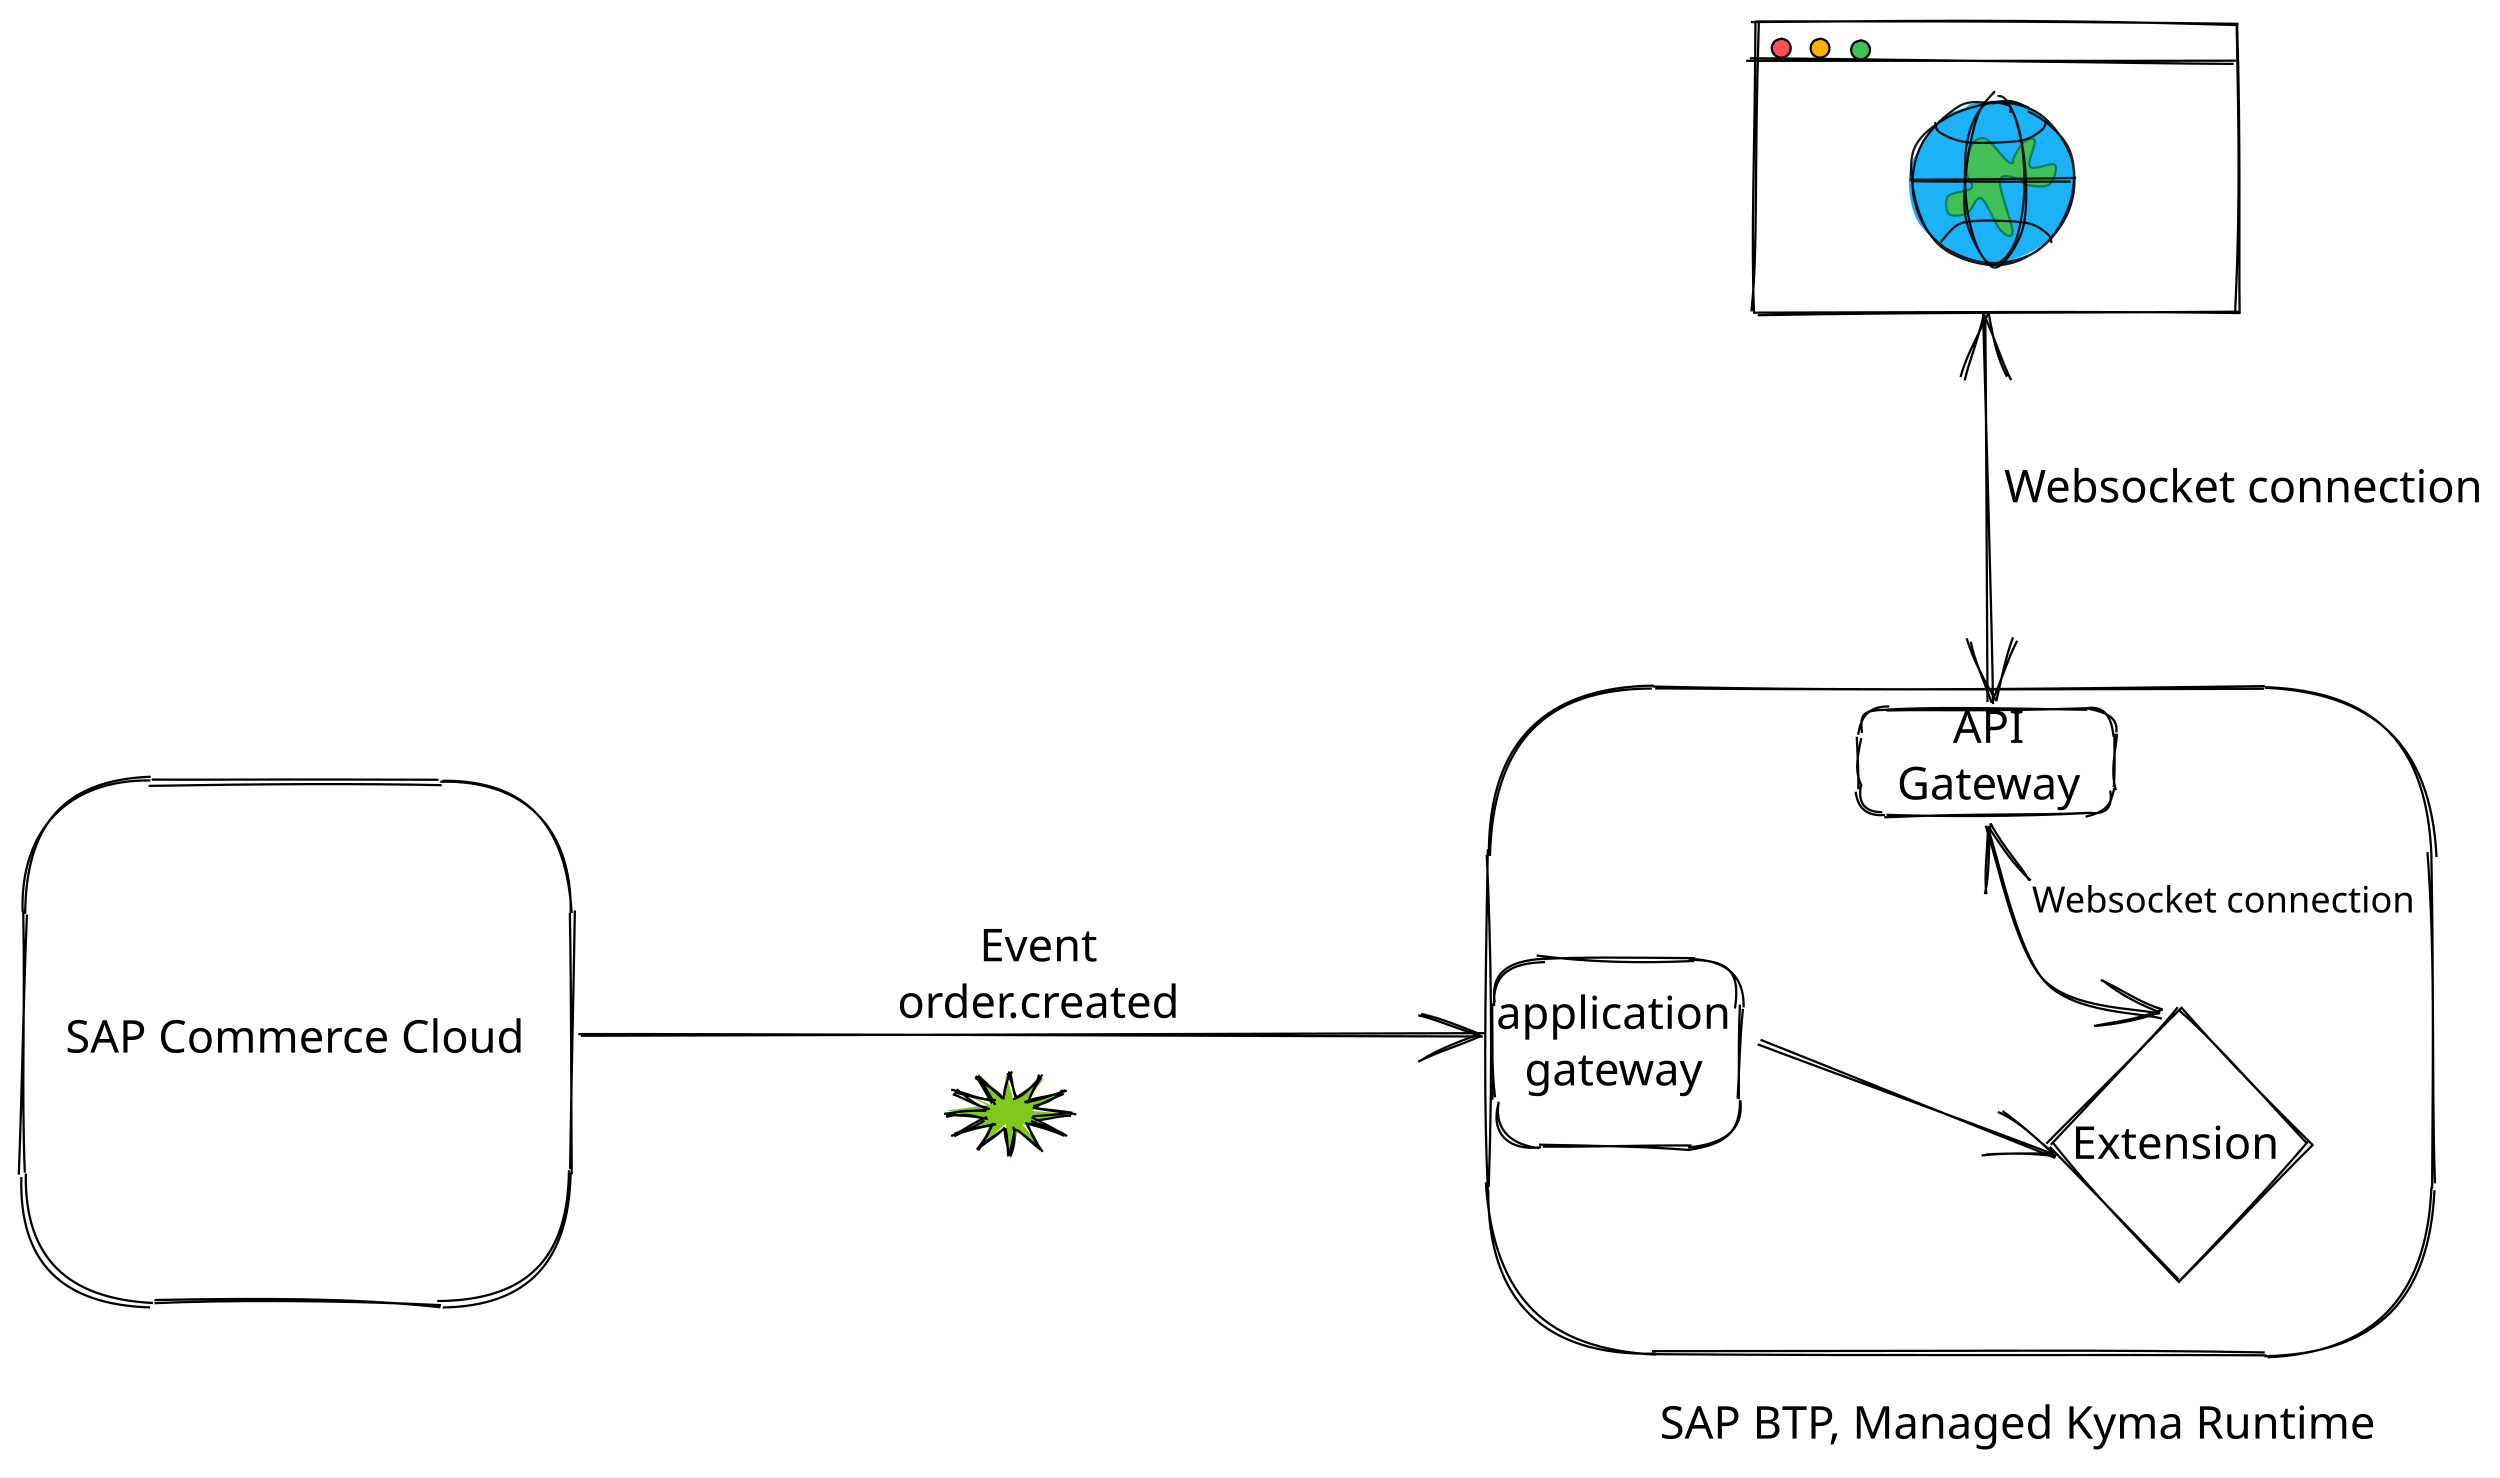
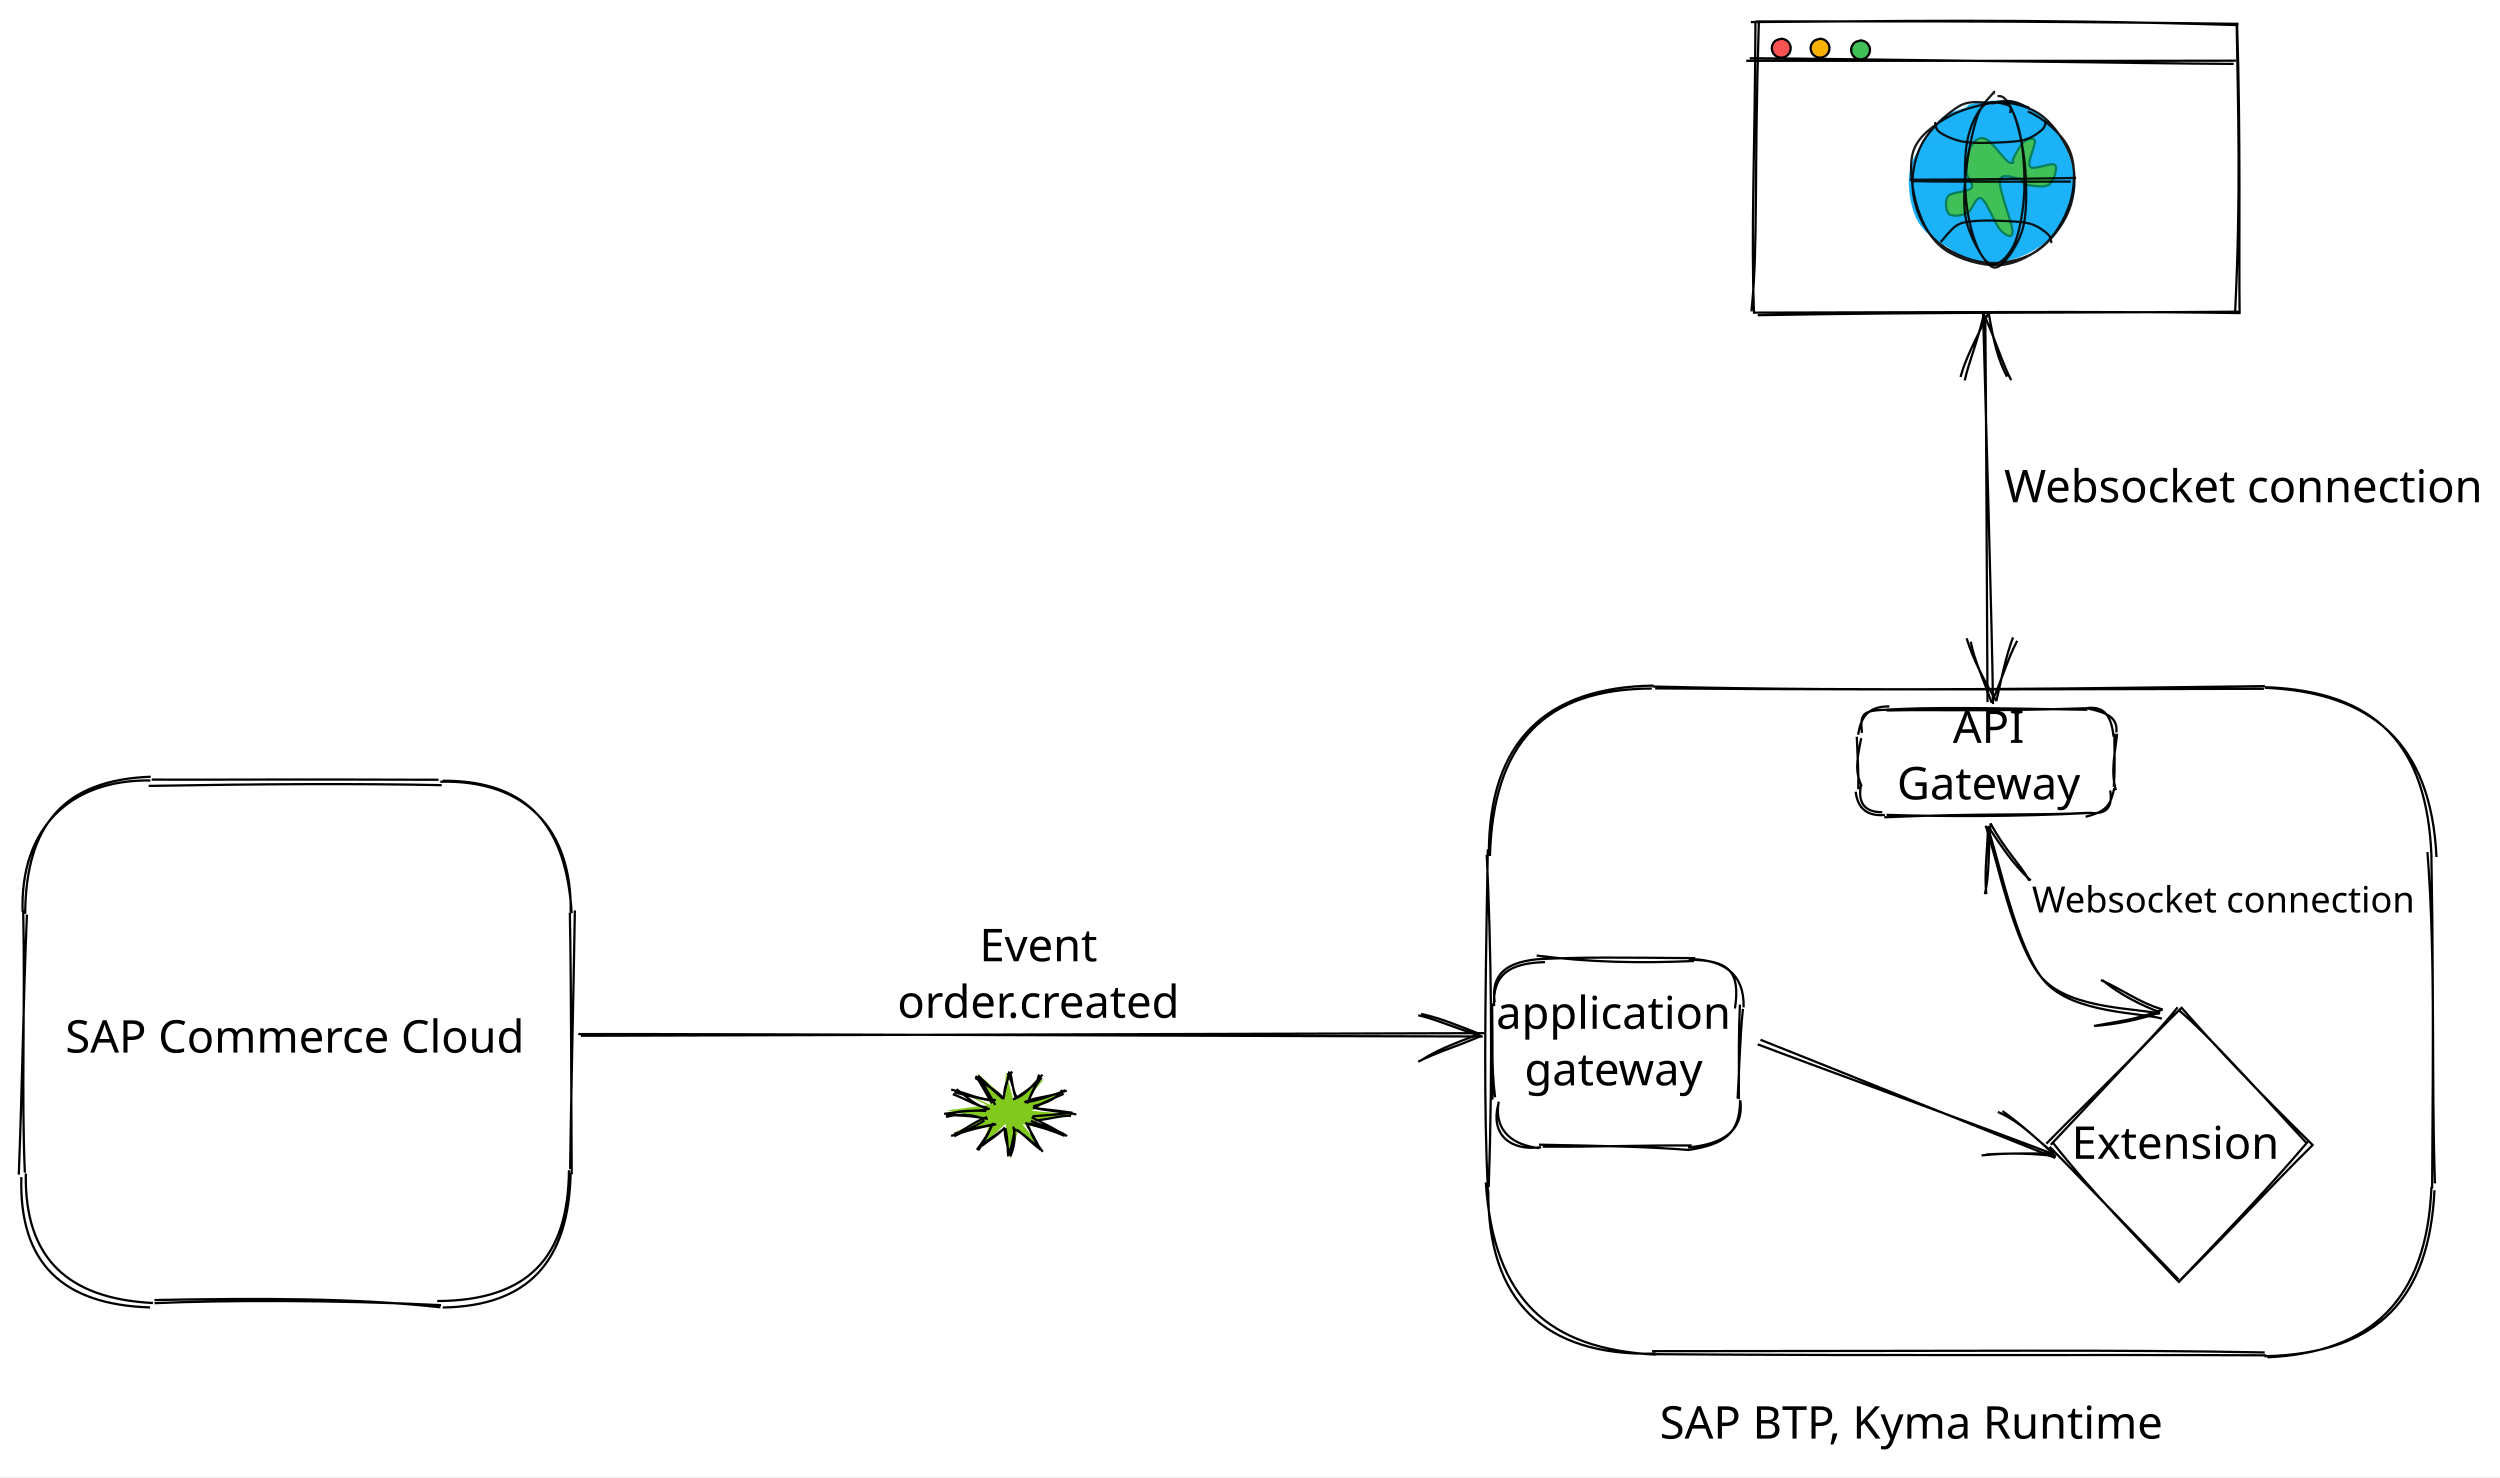
<svg xmlns="http://www.w3.org/2000/svg" version="1.1" viewBox="0 0 1105.499 653.163" width="3316.496" height="1959.488">
  <defs>
    <style>
      @font-face {
        font-family: "Virgil";
        src: url("https://excalidraw.com/Virgil.woff2");
      }
      @font-face {
        font-family: "Cascadia";
        src: url("https://excalidraw.com/Cascadia.woff2");
      }
    </style>
  </defs>
  <rect x="0" y="0" width="1105.499" height="653.163" fill="#ffffff" />
  <g transform="translate(10 345.6837) rotate(0 121.1667 115.2582)">
    <path d="M55.701 0.369 M55.727 1.842 C104.523 0.974, 149.56 0.76, 185.317 1.518 M57.091 -0.941 C84.203 -0.783, 111.578 -1.162, 183.947 -0.869 M184.704 0 C221.417 -0.944, 242.999 19.982, 242.365 57.79 M185.725 -0.436 C225.075 -0.685, 240.43 21.41, 242.794 58.119 M244.202 56.92 C243.561 96.575, 242.554 136.931, 242.107 171.231 M241.992 57.909 C242.706 96.84, 242.521 137.517, 242.819 173.608 M242.333 172.887 C241.55 212.14, 223.722 231.857, 185.777 232.496 M241.6 171.778 C241.248 209.956, 223.964 229.444, 183.34 229.644 M184.754 232.39 C146.866 228.267, 105.484 228.311, 58.316 229.191 M185.034 231.452 C137.209 229.071, 87.59 229.291, 58.309 230.582 M57.629 230.516 C19.838 228.578, 0.745 210.639, 1.416 173.249 M56.371 232.467 C17.531 231.215, -1.583 212.919, -0.566 174.826 M-1.697 173.728 C-0.148 134.172, 0.238 99.025, 1.907 58.75 M0.983 172.886 C-0.545 136.696, 1.155 101.166, 0.266 56.713 M0 57.629 C-1.188 20.878, 20.552 -1.026, 56.52 -0.564 M1.133 58.397 C1.43 19.057, 18.14 -0.773, 56.625 -2.208" stroke="#000000" stroke-width="1" fill="none" />
  </g>
  <g transform="translate(28.89746 447.4636) rotate(0 103 12.5)">
    <text x="0" y="18" font-family="Virgil, Segoe UI Emoji" font-size="20px" fill="#000000" text-anchor="start" style="white-space: pre;" direction="ltr">SAP Commerce Cloud</text>
  </g>
  <g transform="translate(658.3772 303.8569) rotate(0 208.4027 147.3557)">
    <path d="M72.091 -0.779 M72.365 -0.288 C172.751 2.203, 274.743 0.304, 343.145 -0.448 M73.537 0.552 C130.826 1.015, 187.722 1.168, 342.73 0.731 M343.128 0 C392.828 1.705, 414.975 25.74, 416.831 75.089 M343.082 0.278 C390.123 2.295, 416.619 24.372, 419.036 75.119 M415.042 72.932 C418.798 121.605, 416.659 169.71, 418.359 219.438 M416.782 74.558 C417.432 111.085, 417.711 149.887, 417.1 221.67 M416.805 221.033 C414.855 270.587, 390.375 294.248, 344.3 296.342 M418.152 222.452 C415.87 269.554, 393.963 294.816, 342.955 295.868 M343.079 294.196 C278.767 292.905, 216.078 293.606, 72.186 293.632 M343.777 295.469 C262.446 295.074, 182.649 295.738, 72.995 294.962 M73.678 294.711 C24.309 296.008, -0.631 271.234, -0.269 222.356 M73.721 295.167 C26.287 292.662, 2.167 271.013, -1.362 219.031 M-0.457 222.422 C-2.151 186.162, -1.846 147.504, -0.469 71.739 M-0.057 221.066 C1.831 166.021, 0.911 111.793, -0.944 74.117 M0 73.678 C-0.047 24.101, 25.047 -0.009, 72.822 -0.684 M0.471 74.661 C1.936 24.73, 24.471 0.776, 72.057 0.61" stroke="#000000" stroke-width="1" fill="none" />
  </g>
-   <g transform="translate(733.9302 618.1626) rotate(0 162.5 12.5)">
-     <text x="0" y="18" font-family="Virgil, Segoe UI Emoji" font-size="20px" fill="#000000" text-anchor="start" style="white-space: pre;" direction="ltr">SAP BTP, Managed Kyma Runtime</text>
+   <g transform="translate(733.9302 618.1626) rotate(0 117 12.5)">
+     <text x="0" y="18" font-family="Virgil, Segoe UI Emoji" font-size="20px" fill="#000000" text-anchor="start" style="white-space: pre;" direction="ltr">SAP BTP, Kyma Runtime</text>
  </g>
  <g>
    <g transform="translate(256.2659 457.4733) rotate(0 199.8471 0.1183531)">
      <path d="M0.598 0.545 C67.324 0.316, 333.774 -0.362, 400.241 -0.623 M-0.546 -0.215 C66.05 -0.314, 332.934 0.818, 399.409 0.859" stroke="#000000" stroke-width="1" fill="none" />
    </g>
    <g transform="translate(256.2659 457.4733) rotate(0 199.8471 0.1183531)">
      <path d="M372.1 11.418 C379.153 6.909, 386.695 3.94, 398.014 -0.274 M370.858 11.994 C379.56 7.667, 387.759 5.35, 398.724 0.614" stroke="#000000" stroke-width="1" fill="none" />
    </g>
    <g transform="translate(256.2659 457.4733) rotate(0 199.8471 0.1183531)">
      <path d="M372.154 -9.104 C379.32 -7.648, 386.845 -4.653, 398.014 -0.274 M370.912 -8.527 C379.468 -6.561, 387.65 -2.585, 398.724 0.614" stroke="#000000" stroke-width="1" fill="none" />
    </g>
  </g>
  <g>
    <g transform="translate(498.3096 553.842) rotate(0 -51.59124 -61.26136)" fill-rule="evenodd">
      <path d="M-42.705 -58.502 L-26.838 -52.602 L-46.227 -56.752 L-37.377 -45.722 L-48.124 -54.12 L-51.595 -41.249 L-53.667 -56.881 L-63.962 -47.186 L-60.839 -56.425 L-76.855 -52.808 L-62.724 -59.255 L-79.567 -62.839 L-61.848 -65.118 L-75.051 -71.936 L-60.377 -65.229 L-66.185 -79.35 L-54.116 -68.52 L-53.507 -79.584 L-50.311 -67.871 L-36.472 -76.884 L-45.31 -66.235 L-26.439 -71.409 L-42.175 -62.634 L-23.666 -61.057 L-40.332 -58.039" stroke="none" stroke-width="0" fill="#82c91e" fill-rule="evenodd" />
      <path d="M-42.422 -58.226 C-37.375 -55.87, -31.528 -54.86, -26.463 -51.469 M-42.091 -59.832 C-38.838 -57.847, -34.817 -56.509, -28.124 -52.184 M-29.056 -52.679 C-31.687 -53.99, -37.843 -55.425, -43.109 -57.131 M-27.48 -51.524 C-32.923 -53.911, -37.569 -55.251, -44.948 -57.239 M-44.177 -56.82 C-42.055 -53.381, -42.783 -51.691, -37.197 -44.502 M-44.18 -56.401 C-42.232 -52.906, -40.389 -49.855, -38.199 -45.376 M-39.006 -46.561 C-42.657 -49.298, -46.189 -52.887, -49.573 -54.483 M-38.006 -45.349 C-40.586 -47.125, -43.482 -50.133, -48.523 -54.296 M-50.24 -55.668 C-49.006 -50.74, -49.896 -46.223, -51.556 -42.483 M-49.499 -54.403 C-50.041 -51.903, -50.808 -47.657, -51.98 -43.394 M-52.492 -42.479 C-52.792 -45.452, -52.542 -49.123, -53.682 -54.916 M-51.745 -43.129 C-52.871 -47.364, -54.205 -51.71, -54.001 -54.828 M-55.238 -54.073 C-59.02 -51.083, -59.51 -51.117, -64.836 -47.046 M-53.927 -55.289 C-56.756 -52.135, -59.955 -50.309, -66.458 -45.477 M-65.697 -45.115 C-62.99 -49.782, -60.857 -52.447, -59.665 -56.964 M-66.07 -45.802 C-63.259 -49.5, -61.054 -52.946, -59.097 -57.222 M-57.777 -56.709 C-63.733 -55.438, -66.164 -55.305, -77.749 -51.525 M-58.443 -56.936 C-63.882 -55.173, -67.792 -55.462, -76.344 -52.441 M-76.378 -51.37 C-73.23 -53.048, -67.402 -55.459, -62.984 -58.338 M-76.141 -51.887 C-71.087 -55.034, -66.556 -58.111, -61.835 -59.921 M-63.365 -59.028 C-65.76 -60.175, -72.122 -62.019, -79.939 -59.933 M-61.534 -59.012 C-68.099 -60.413, -74.81 -60.738, -80.072 -60.715 M-78.684 -60.134 C-75.021 -63.98, -66.341 -61.667, -61.07 -63.617 M-80.816 -61.296 C-75.968 -61.8, -70.658 -63.132, -62.165 -62.547 M-60.62 -63.454 C-67.115 -64.716, -70.628 -68.747, -75.364 -72.211 M-61.814 -64.05 C-66.94 -64.787, -70.72 -67.722, -76.969 -70 M-77.689 -72.038 C-69.45 -70.168, -65.853 -67.526, -57.928 -67.389 M-76.283 -70.823 C-70.403 -69.285, -64.309 -67.897, -60.126 -67.2 M-58.196 -65.249 C-61.115 -70.058, -63.536 -75.788, -66.974 -77.95 M-59.542 -65.964 C-62.373 -70.416, -64.625 -74.746, -66.391 -77.454 M-67.118 -77.192 C-63.387 -74.884, -57.435 -71.399, -54.86 -68.473 M-65.82 -78.191 C-61.464 -74.053, -58.308 -70.97, -54.884 -68.033 M-54.251 -69.349 C-54.418 -72.761, -52.324 -78.169, -50.69 -80.01 M-54.634 -67.706 C-54.162 -71.478, -52.908 -75.212, -51.993 -80.043 M-52.785 -79.287 C-50.128 -74.274, -50.415 -71.588, -48.896 -68.962 M-51.538 -79.557 C-50.651 -76.098, -50.719 -73.105, -49.159 -68.248 M-50.381 -67.719 C-45.525 -69.28, -43.328 -71.985, -37.329 -78.641 M-49.733 -67.78 C-46.737 -70.088, -43.529 -71.569, -37.731 -77.218 M-38.864 -78.678 C-39.78 -74.68, -40.85 -73.247, -43.8 -66.639 M-37.681 -77.323 C-40.61 -73.926, -41.959 -70.293, -44.124 -65.882 M-45.357 -66.407 C-40.368 -68.986, -32.203 -68.76, -27.274 -71.813 M-45.027 -66.421 C-38.772 -67.138, -33.947 -69.491, -26.594 -71.578 M-28.577 -71.854 C-31.663 -67.837, -34.074 -66.61, -41.46 -64.624 M-27.935 -70.165 C-31.31 -68.568, -36.459 -66.701, -41.562 -63.714 M-41.422 -63.971 C-33.98 -62.492, -28.349 -62.213, -22.366 -61.069 M-40.84 -64.146 C-37.899 -63.08, -34.353 -63.416, -23.943 -61.701 M-24.641 -60.484 C-30.655 -60.445, -33.55 -58.906, -40.503 -58.409 M-24.562 -62.057 C-28.598 -60.951, -34.057 -60.878, -41.679 -60.22 M-41.634 -59.8 C-41.634 -59.8, -41.634 -59.8, -41.634 -59.8 M-41.634 -59.8 C-41.634 -59.8, -41.634 -59.8, -41.634 -59.8" stroke="#000000" stroke-width="1" fill="none" />
    </g>
  </g>
  <g transform="translate(394.6951 407.0614) rotate(0 64.5 25)">
    <text x="64.5" y="18" font-family="Virgil, Segoe UI Emoji" font-size="20px" fill="#000000" text-anchor="middle" style="white-space: pre;" direction="ltr">Event</text>
    <text x="64.5" y="43" font-family="Virgil, Segoe UI Emoji" font-size="20px" fill="#000000" text-anchor="middle" style="white-space: pre;" direction="ltr">order.created</text>
  </g>
  <g transform="translate(775.9832 10) rotate(0 106.9092 63.98392)">
    <path d="M-1.746 -0.235 C57.065 -0.519, 116.051 -1.916, 213.653 1.107 M0.528 -0.518 C52.514 -0.484, 103.722 -0.914, 213.913 0.541 M213.077 0.505 C213.636 38.23, 215.024 75.234, 212.348 128.823 M213.244 0.034 C214.928 50.635, 213.988 100.25, 214.376 128.841 M214.432 127.829 C148.921 128.361, 80.136 127.965, 1.279 129.38 M214.476 128.438 C170.408 127.783, 126.536 127.907, -0.793 128.251 M-1.502 127.685 C1.557 98.577, -0.386 68.243, 1.771 -0.099 M-0.345 128.507 C-1.738 93.237, 0.017 58.794, 0.279 -0.844" stroke="#000000" stroke-width="1" fill="none" />
  </g>
  <g>
    <g transform="translate(773.382 27.05026) rotate(0 107.0715 -0.04287818)">
      <path d="M-1.195 -0.161 C34.577 -0.219, 179.044 -0.049, 215.338 -0.218 M0.379 -1.291 C35.924 -1.175, 178.341 1.069, 214.346 1.205" stroke="#000000" stroke-width="1" fill="none" />
    </g>
  </g>
  <g transform="translate(783.487 17.14195) rotate(0 4.181565 4.181565)">
    <path d="M4.182 0 C5.033 -0.053, 6.183 0.402, 6.869 0.978 C7.556 1.554, 8.144 2.573, 8.3 3.455 C8.455 4.338, 8.251 5.496, 7.803 6.272 C7.355 7.048, 6.454 7.805, 5.612 8.111 C4.77 8.417, 3.593 8.417, 2.751 8.111 C1.909 7.805, 1.008 7.048, 0.56 6.272 C0.112 5.496, -0.092 4.338, 0.064 3.455 C0.219 2.573, 0.807 1.554, 1.494 0.978 C2.18 0.402, 3.734 0.149, 4.182 0 C4.63 -0.149, 4.182 0.014, 4.182 0.084 M4.182 0 C5.033 -0.053, 6.183 0.402, 6.869 0.978 C7.556 1.554, 8.144 2.573, 8.3 3.455 C8.455 4.338, 8.251 5.496, 7.803 6.272 C7.355 7.048, 6.454 7.805, 5.612 8.111 C4.77 8.417, 3.593 8.417, 2.751 8.111 C1.909 7.805, 1.008 7.048, 0.56 6.272 C0.112 5.496, -0.092 4.338, 0.064 3.455 C0.219 2.573, 0.807 1.554, 1.494 0.978 C2.18 0.402, 3.734 0.149, 4.182 0 C4.63 -0.149, 4.182 0.014, 4.182 0.084" stroke="none" stroke-width="0" fill="#fa5252" />
    <path d="M4.182 0 C5.033 -0.053, 6.183 0.402, 6.869 0.978 C7.556 1.554, 8.144 2.573, 8.3 3.455 C8.455 4.338, 8.251 5.496, 7.803 6.272 C7.355 7.048, 6.454 7.805, 5.612 8.111 C4.77 8.417, 3.593 8.417, 2.751 8.111 C1.909 7.805, 1.008 7.048, 0.56 6.272 C0.112 5.496, -0.092 4.338, 0.064 3.455 C0.219 2.573, 0.807 1.554, 1.494 0.978 C2.18 0.402, 3.734 0.149, 4.182 0 C4.63 -0.149, 4.182 0.014, 4.182 0.084 M4.182 0 C5.033 -0.053, 6.183 0.402, 6.869 0.978 C7.556 1.554, 8.144 2.573, 8.3 3.455 C8.455 4.338, 8.251 5.496, 7.803 6.272 C7.355 7.048, 6.454 7.805, 5.612 8.111 C4.77 8.417, 3.593 8.417, 2.751 8.111 C1.909 7.805, 1.008 7.048, 0.56 6.272 C0.112 5.496, -0.092 4.338, 0.064 3.455 C0.219 2.573, 0.807 1.554, 1.494 0.978 C2.18 0.402, 3.734 0.149, 4.182 0 C4.63 -0.149, 4.182 0.014, 4.182 0.084" stroke="#000000" stroke-width="1" fill="none" />
  </g>
  <g transform="translate(800.646 17.14195) rotate(0 4.181565 4.181565)">
    <path d="M4.182 0 C5.033 -0.053, 6.183 0.402, 6.869 0.978 C7.556 1.554, 8.144 2.573, 8.3 3.455 C8.455 4.338, 8.251 5.496, 7.803 6.272 C7.355 7.048, 6.454 7.805, 5.612 8.111 C4.77 8.417, 3.593 8.417, 2.751 8.111 C1.909 7.805, 1.008 7.048, 0.56 6.272 C0.112 5.496, -0.092 4.338, 0.064 3.455 C0.219 2.573, 0.807 1.554, 1.494 0.978 C2.18 0.402, 3.734 0.149, 4.182 0 C4.63 -0.149, 4.182 0.014, 4.182 0.084 M4.182 0 C5.033 -0.053, 6.183 0.402, 6.869 0.978 C7.556 1.554, 8.144 2.573, 8.3 3.455 C8.455 4.338, 8.251 5.496, 7.803 6.272 C7.355 7.048, 6.454 7.805, 5.612 8.111 C4.77 8.417, 3.593 8.417, 2.751 8.111 C1.909 7.805, 1.008 7.048, 0.56 6.272 C0.112 5.496, -0.092 4.338, 0.064 3.455 C0.219 2.573, 0.807 1.554, 1.494 0.978 C2.18 0.402, 3.734 0.149, 4.182 0 C4.63 -0.149, 4.182 0.014, 4.182 0.084" stroke="none" stroke-width="0" fill="#fab005" />
    <path d="M4.182 0 C5.033 -0.053, 6.183 0.402, 6.869 0.978 C7.556 1.554, 8.144 2.573, 8.3 3.455 C8.455 4.338, 8.251 5.496, 7.803 6.272 C7.355 7.048, 6.454 7.805, 5.612 8.111 C4.77 8.417, 3.593 8.417, 2.751 8.111 C1.909 7.805, 1.008 7.048, 0.56 6.272 C0.112 5.496, -0.092 4.338, 0.064 3.455 C0.219 2.573, 0.807 1.554, 1.494 0.978 C2.18 0.402, 3.734 0.149, 4.182 0 C4.63 -0.149, 4.182 0.014, 4.182 0.084 M4.182 0 C5.033 -0.053, 6.183 0.402, 6.869 0.978 C7.556 1.554, 8.144 2.573, 8.3 3.455 C8.455 4.338, 8.251 5.496, 7.803 6.272 C7.355 7.048, 6.454 7.805, 5.612 8.111 C4.77 8.417, 3.593 8.417, 2.751 8.111 C1.909 7.805, 1.008 7.048, 0.56 6.272 C0.112 5.496, -0.092 4.338, 0.064 3.455 C0.219 2.573, 0.807 1.554, 1.494 0.978 C2.18 0.402, 3.734 0.149, 4.182 0 C4.63 -0.149, 4.182 0.014, 4.182 0.084" stroke="#000000" stroke-width="1" fill="none" />
  </g>
  <g transform="translate(818.5585 17.89554) rotate(0 4.181565 4.181565)">
    <path d="M4.182 0 C5.033 -0.053, 6.183 0.402, 6.869 0.978 C7.556 1.554, 8.144 2.573, 8.3 3.455 C8.455 4.338, 8.251 5.496, 7.803 6.272 C7.355 7.048, 6.454 7.805, 5.612 8.111 C4.77 8.417, 3.593 8.417, 2.751 8.111 C1.909 7.805, 1.008 7.048, 0.56 6.272 C0.112 5.496, -0.092 4.338, 0.064 3.455 C0.219 2.573, 0.807 1.554, 1.494 0.978 C2.18 0.402, 3.734 0.149, 4.182 0 C4.63 -0.149, 4.182 0.014, 4.182 0.084 M4.182 0 C5.033 -0.053, 6.183 0.402, 6.869 0.978 C7.556 1.554, 8.144 2.573, 8.3 3.455 C8.455 4.338, 8.251 5.496, 7.803 6.272 C7.355 7.048, 6.454 7.805, 5.612 8.111 C4.77 8.417, 3.593 8.417, 2.751 8.111 C1.909 7.805, 1.008 7.048, 0.56 6.272 C0.112 5.496, -0.092 4.338, 0.064 3.455 C0.219 2.573, 0.807 1.554, 1.494 0.978 C2.18 0.402, 3.734 0.149, 4.182 0 C4.63 -0.149, 4.182 0.014, 4.182 0.084" stroke="none" stroke-width="0" fill="#40c057" />
    <path d="M4.182 0 C5.033 -0.053, 6.183 0.402, 6.869 0.978 C7.556 1.554, 8.144 2.573, 8.3 3.455 C8.455 4.338, 8.251 5.496, 7.803 6.272 C7.355 7.048, 6.454 7.805, 5.612 8.111 C4.77 8.417, 3.593 8.417, 2.751 8.111 C1.909 7.805, 1.008 7.048, 0.56 6.272 C0.112 5.496, -0.092 4.338, 0.064 3.455 C0.219 2.573, 0.807 1.554, 1.494 0.978 C2.18 0.402, 3.734 0.149, 4.182 0 C4.63 -0.149, 4.182 0.014, 4.182 0.084 M4.182 0 C5.033 -0.053, 6.183 0.402, 6.869 0.978 C7.556 1.554, 8.144 2.573, 8.3 3.455 C8.455 4.338, 8.251 5.496, 7.803 6.272 C7.355 7.048, 6.454 7.805, 5.612 8.111 C4.77 8.417, 3.593 8.417, 2.751 8.111 C1.909 7.805, 1.008 7.048, 0.56 6.272 C0.112 5.496, -0.092 4.338, 0.064 3.455 C0.219 2.573, 0.807 1.554, 1.494 0.978 C2.18 0.402, 3.734 0.149, 4.182 0 C4.63 -0.149, 4.182 0.014, 4.182 0.084" stroke="#000000" stroke-width="1" fill="none" />
  </g>
  <g stroke-opacity="0.9" fill-opacity="0.9" transform="translate(845.3553 44.73467) rotate(0 35.71351 35.71351)">
    <path d="M22.871 2.432 C29.171 -0.55, 38.793 0.312, 45.742 2.313 C52.691 4.314, 60.174 8.621, 64.563 14.439 C68.952 20.256, 72.352 29.794, 72.076 37.219 C71.8 44.645, 67.809 53.447, 62.909 58.99 C58.009 64.534, 49.585 68.945, 42.675 70.48 C35.766 72.016, 27.859 71.421, 21.45 68.204 C15.041 64.986, 7.835 57.531, 4.219 51.175 C0.602 44.819, -1.477 37.099, -0.248 30.068 C0.981 23.037, 7.061 13.692, 11.592 8.992 C16.122 4.291, 23.296 3.322, 26.938 1.864 C30.579 0.407, 33.272 -0.031, 33.441 0.245 M23.19 2.646 C29.491 -0.222, 40.435 -1.441, 47.55 0.837 C54.665 3.114, 61.951 10.214, 65.88 16.311 C69.81 22.407, 71.648 30.379, 71.128 37.415 C70.608 44.451, 67.486 53.044, 62.76 58.527 C58.034 64.01, 49.969 69.008, 42.771 70.312 C35.572 71.617, 26.302 69.312, 19.57 66.353 C12.838 63.394, 5.707 58.865, 2.376 52.56 C-0.955 46.255, -2.318 35.618, -0.415 28.523 C1.487 21.428, 9.73 14.259, 13.792 9.992 C17.855 5.724, 22.208 4.287, 23.958 2.917 C25.708 1.547, 24.405 1.409, 24.292 1.774" stroke="none" stroke-width="0" fill="#04aaf7" />
    <path d="M34.835 0.6 C41.726 -0.197, 50.848 1.688, 56.834 5.891 C62.82 10.094, 68.64 18.726, 70.748 25.816 C72.857 32.906, 72.181 41.611, 69.483 48.431 C66.785 55.251, 60.823 62.92, 54.558 66.734 C48.294 70.548, 39.298 72.258, 31.895 71.316 C24.493 70.374, 15.354 66.178, 10.144 61.084 C4.933 55.99, 1.556 47.813, 0.632 40.753 C-0.293 33.692, 1.163 25.169, 4.596 18.721 C8.03 12.273, 16.041 5.028, 21.233 2.062 C26.426 -0.904, 33.166 1.085, 35.752 0.925 C38.338 0.765, 36.91 0.657, 36.749 1.104 M51.276 4.519 C57.806 7.194, 65.884 13.944, 69.125 20.235 C72.366 26.525, 72.341 35.175, 70.723 42.264 C69.105 49.352, 64.729 57.724, 59.416 62.766 C54.103 67.807, 46.286 72.017, 38.846 72.511 C31.405 73.005, 20.797 69.905, 14.771 65.731 C8.744 61.557, 5.011 54.788, 2.686 47.467 C0.361 40.145, -1.589 28.639, 0.818 21.801 C3.225 14.963, 10.544 10.07, 17.128 6.436 C23.712 2.803, 34.7 0.659, 40.322 0.001 C45.945 -0.657, 49.124 1.995, 50.863 2.489 C52.602 2.983, 50.834 2.399, 50.759 2.966" stroke="#000000" stroke-width="1" fill="none" />
  </g>
  <g>
    <g transform="translate(874.013 65.60393) rotate(0 10.81966 17.09157)" fill-rule="evenodd">
      <path d="M16.616 6.257 L13.556 5.564 L3.956 -4.229 L0.322 -3.935 L-2.373 -1.012 L-3.958 4.352 L-4.47 10.226 L-2.225 17.527 L-12.517 21.115 L-13.479 25.346 L-12.147 29.068 L-8.478 29.725 L-4.084 28.578 L0.419 22.421 L2.078 22.104 L4.11 24.486 L10.564 36.132 L14.124 38.658 L15.428 38.434 L15.922 36.636 L10.301 14.284 L11.59 12.499 L14.081 12.349 L18.935 13.527 L21.904 16.068 L27.003 16.773 L32.059 16.068 L34.69 11.644 L34.676 7.319 L25.822 8.555 L23.674 8.114 L23.448 5.82 L25.789 -3.373 L23.685 -4.206 L20.75 -2.68 L18.145 0.964 L16.219 4.714 L16.616 6.257" stroke="none" stroke-width="0" fill="#40c057" fill-rule="evenodd" />
      <path d="M16.616 6.257 C16.106 6.142, 15.666 7.312, 13.556 5.564 C11.446 3.816, 6.611 -3.133, 3.956 -4.229 C1.301 -5.325, -0.969 -3.421, -2.373 -1.012 C-3.778 1.397, -4.495 7.136, -4.47 10.226 C-4.445 13.315, -0.884 15.712, -2.225 17.527 C-3.566 19.341, -10.863 19.191, -12.517 21.115 C-14.171 23.038, -13.552 27.825, -12.147 29.068 C-10.742 30.312, -6.455 29.739, -4.084 28.578 C-1.713 27.417, -0.363 20.845, 2.078 22.104 C4.52 23.363, 8.256 33.71, 10.564 36.132 C12.871 38.554, 15.966 40.278, 15.922 36.636 C15.878 32.995, 9.799 18.135, 10.301 14.284 C10.803 10.432, 17.001 13.229, 18.935 13.527 C20.868 13.824, 19.717 15.644, 21.904 16.068 C24.091 16.491, 29.93 17.526, 32.059 16.068 C34.188 14.609, 36.074 8.645, 34.676 7.319 C33.279 5.993, 25.155 9.896, 23.674 8.114 C22.193 6.332, 26.276 -1.574, 25.789 -3.373 C25.302 -5.172, 22.346 -4.027, 20.75 -2.68 C19.155 -1.332, 16.908 3.225, 16.219 4.714 C15.53 6.204, 16.55 6, 16.616 6.257 M16.616 6.257 C16.106 6.142, 15.666 7.312, 13.556 5.564 C11.446 3.816, 6.611 -3.133, 3.956 -4.229 C1.301 -5.325, -0.969 -3.421, -2.373 -1.012 C-3.778 1.397, -4.495 7.136, -4.47 10.226 C-4.445 13.315, -0.884 15.712, -2.225 17.527 C-3.566 19.341, -10.863 19.191, -12.517 21.115 C-14.171 23.038, -13.552 27.825, -12.147 29.068 C-10.742 30.312, -6.455 29.739, -4.084 28.578 C-1.713 27.417, -0.363 20.845, 2.078 22.104 C4.52 23.363, 8.256 33.71, 10.564 36.132 C12.871 38.554, 15.966 40.278, 15.922 36.636 C15.878 32.995, 9.799 18.135, 10.301 14.284 C10.803 10.432, 17.001 13.229, 18.935 13.527 C20.868 13.824, 19.717 15.644, 21.904 16.068 C24.091 16.491, 29.93 17.526, 32.059 16.068 C34.188 14.609, 36.074 8.645, 34.676 7.319 C33.279 5.993, 25.155 9.896, 23.674 8.114 C22.193 6.332, 26.276 -1.574, 25.789 -3.373 C25.302 -5.172, 22.346 -4.027, 20.75 -2.68 C19.155 -1.332, 16.908 3.225, 16.219 4.714 C15.53 6.204, 16.55 6, 16.616 6.257" stroke="#087f5b" stroke-width="1" fill="none" />
    </g>
  </g>
  <g>
    <g stroke-opacity="0.9" fill-opacity="0.9" transform="translate(846.0298 79.34448) rotate(0 35.19917 0.1708218)">
      <path d="M-0.113 0.757 C11.309 1.113, 57.823 0.969, 69.684 0.963 M-1.631 0.109 C10.081 0.247, 59.984 -0.429, 72.03 -0.654" stroke="#000000" stroke-width="1" fill="none" />
    </g>
  </g>
  <g>
    <g stroke-opacity="0.9" fill-opacity="0.9" transform="translate(855.6453 56.14321) rotate(0 24.50996 2.227928)">
      <path d="M0 -2.165 C0.215 -1.531, 0.148 0.474, 1.291 1.641 C2.435 2.808, 4.698 3.98, 6.861 4.835 C9.024 5.689, 11.102 6.417, 14.272 6.769 C17.442 7.12, 21.689 7.121, 25.883 6.945 C30.076 6.769, 35.855 6.665, 39.432 5.714 C43.009 4.762, 45.747 2.62, 47.345 1.234 C48.943 -0.152, 48.741 -1.964, 49.02 -2.604 M0 -2.165 C0.215 -1.531, 0.148 0.474, 1.291 1.641 C2.435 2.808, 4.698 3.98, 6.861 4.835 C9.024 5.689, 11.102 6.417, 14.272 6.769 C17.442 7.12, 21.689 7.121, 25.883 6.945 C30.076 6.769, 35.855 6.665, 39.432 5.714 C43.009 4.762, 45.747 2.62, 47.345 1.234 C48.943 -0.152, 48.741 -1.964, 49.02 -2.604" stroke="#000000" stroke-width="1" fill="none" />
    </g>
  </g>
  <g stroke-opacity="0.9" fill-opacity="0.9" transform="translate(869.1447 42.42312) rotate(0 12.98156 37.47084)">
    <path d="M17.486 2.109 C20.027 3.884, 22.671 10.051, 24.089 16.707 C25.508 23.363, 26.35 34.071, 25.998 42.044 C25.646 50.017, 24.134 59.139, 21.978 64.545 C19.821 69.952, 15.79 73.971, 13.059 74.483 C10.328 74.994, 7.706 72.185, 5.593 67.611 C3.479 63.038, 1.193 54.93, 0.377 47.041 C-0.439 39.151, -0.598 27.423, 0.696 20.274 C1.99 13.125, 5.13 6.843, 8.142 4.146 C11.154 1.45, 16.829 3.523, 18.768 4.094 C20.708 4.665, 19.744 7.001, 19.777 7.573 M14.139 0.174 C16.826 -0.656, 19.235 2.71, 21.256 7.75 C23.277 12.789, 25.515 22.213, 26.264 30.413 C27.013 38.612, 27.269 49.798, 25.748 56.948 C24.227 64.099, 19.799 70.466, 17.138 73.314 C14.476 76.162, 12.576 77.051, 9.779 74.037 C6.981 71.024, 1.929 62.151, 0.353 55.232 C-1.222 48.313, -0.504 40.253, 0.325 32.523 C1.154 24.792, 3.349 14.468, 5.325 8.849 C7.302 3.23, 11.006 0.385, 12.185 -1.19 C13.364 -2.766, 12.209 -1.262, 12.4 -0.605" stroke="#000000" stroke-width="1" fill="none" />
  </g>
  <g>
    <g stroke-opacity="0.9" fill-opacity="0.9" transform="translate(858.18 103.2616) rotate(0 24.50996 -0.7555286)">
      <path d="M0 3.78 C1.144 2.575, 4.482 -1.909, 6.861 -3.447 C9.24 -4.984, 11.102 -5.08, 14.272 -5.443 C17.442 -5.806, 21.689 -5.807, 25.883 -5.625 C30.076 -5.444, 35.855 -5.337, 39.432 -4.354 C43.009 -3.371, 45.747 -1.161, 47.345 0.27 C48.943 1.702, 48.741 3.573, 49.02 4.233 M0 3.78 C1.144 2.575, 4.482 -1.909, 6.861 -3.447 C9.24 -4.984, 11.102 -5.08, 14.272 -5.443 C17.442 -5.806, 21.689 -5.807, 25.883 -5.625 C30.076 -5.444, 35.855 -5.337, 39.432 -4.354 C43.009 -3.371, 45.747 -1.161, 47.345 0.27 C48.943 1.702, 48.741 3.573, 49.02 4.233" stroke="#000000" stroke-width="1" fill="none" />
    </g>
  </g>
  <g>
    <g transform="translate(883.6191 140.2358) rotate(355.3944 -5.246541 84.66847)">
      <path d="M1.123 -0.442 C-0.801 27.743, -9.543 141.472, -11.616 169.988 M0.254 -1.72 C-1.274 26.515, -7.181 142.128, -9.272 171.057" stroke="#000000" stroke-width="1" fill="none" />
    </g>
    <g transform="translate(883.6191 140.2358) rotate(355.3944 -5.246541 84.66847)">
      <path d="M8.519 27.268 C5.164 19.345, 3.885 11.534, 2.71 -1.628 M10.239 28.928 C6.804 20.681, 5.261 12.23, 0.561 -1.122" stroke="#000000" stroke-width="1" fill="none" />
    </g>
    <g transform="translate(883.6191 140.2358) rotate(355.3944 -5.246541 84.66847)">
      <path d="M-11.945 25.739 C-9.268 18.075, -4.527 10.713, 2.71 -1.628 M-10.225 27.4 C-7.781 19.418, -3.43 11.407, 0.561 -1.122" stroke="#000000" stroke-width="1" fill="none" />
    </g>
    <g transform="translate(883.6191 140.2358) rotate(355.3944 -5.246541 84.66847)">
      <path d="M-18.558 141.134 C-16.584 150.011, -12.956 159.156, -7.686 169.87 M-16.839 142.794 C-16.011 151.004, -12.75 159.152, -9.835 170.377" stroke="#000000" stroke-width="1" fill="none" />
    </g>
    <g transform="translate(883.6191 140.2358) rotate(355.3944 -5.246541 84.66847)">
      <path d="M1.926 142.366 C-2.135 151.072, -4.534 159.854, -7.686 169.87 M3.646 144.027 C-1.415 152.056, -4.054 159.849, -9.835 170.377" stroke="#000000" stroke-width="1" fill="none" />
    </g>
  </g>
  <g transform="translate(821.6682 313.0677) rotate(0 56.64374 23.65305)">
    <path d="M12.869 -0.335 M12.578 1.117 C34.495 0.563, 53.948 1.711, 101.944 0.087 M12.315 0.748 C31.377 -0.337, 53.549 -0.094, 101.342 0.794 M101.461 0 C109.236 -0.814, 111.991 3.937, 112.972 12.719 M101.414 0.179 C111.055 2.232, 114.75 4.656, 114.193 10.823 M114.499 11.414 C113.749 19.317, 111.476 28.007, 113.995 36.359 M113.38 11.333 C113.133 17.792, 113.816 23.575, 113.041 34.958 M113.287 35.48 C111.556 42.14, 111.004 45.48, 100.592 48.108 M111.465 36.482 C112.844 45.282, 108.479 47.043, 102.195 46.35 M101.835 46.375 C78.283 47.626, 55.921 46.411, 11.549 48.343 M102.371 46.406 C70.1 48.16, 36.364 47.999, 12.58 47.262 M11.827 47.306 C4.14 48, -0.213 44.508, -1.093 37.034 M10.669 46.11 C2.408 46.074, -0.163 41.436, 1.261 34.16 M1.605 34.701 C-1.126 28.875, -0.986 24.553, 1.379 13.31 M0.074 35.924 C0.278 28.759, -0.291 20.715, -0.601 12.711 M0 11.827 C1.055 5.358, 3.328 -0.794, 13.795 -0.703 M1.669 11.042 C0.812 2.231, 1.752 1.028, 13.904 0.735" stroke="#000000" stroke-width="1" fill="none" />
  </g>
  <g transform="translate(835.3625 310.4829) rotate(0 44 25)">
    <text x="44" y="18" font-family="Virgil, Segoe UI Emoji" font-size="20px" fill="#000000" text-anchor="middle" style="white-space: pre;" direction="ltr">API</text>
    <text x="44" y="43" font-family="Virgil, Segoe UI Emoji" font-size="20px" fill="#000000" text-anchor="middle" style="white-space: pre;" direction="ltr">Gateway</text>
  </g>
  <g transform="translate(660.6984 424.105) rotate(0 54.37289 41.60043)">
    <path d="M19.105 1.313 M18.82 -1.561 C42.536 1.497, 64.661 1.897, 88.357 0.844 M20.002 0.026 C38.762 -0.944, 56.088 -0.671, 88.9 -0.407 M87.946 0 C101.031 0.745, 110.708 5.972, 110.332 21.368 M86.008 0.339 C103.973 0.277, 108.99 5.527, 106.492 21.856 M110.023 22.015 C108.648 34.863, 108.299 52.695, 107.664 61.707 M108.696 20.13 C108.097 32.092, 108.247 42.049, 108.227 61.978 M108.746 62.401 C108.746 76.969, 102.11 81.867, 86.309 84.354 M108.893 62.506 C110.468 75.673, 101.561 81.842, 85.746 83.297 M86.322 84.426 C67.39 82.923, 49.006 82.639, 19.826 82.066 M87.338 82.432 C65.309 82.276, 45.057 83.103, 21.506 82.952 M20.8 83.201 C6.917 85.015, -1.671 77.455, 1.827 64.206 M19.947 83.602 C8.832 82.308, -0.248 76.484, 2.008 63.048 M0.412 61.126 C-1.401 47.047, -0.597 30.379, -0.904 19.56 M-0.775 62.195 C-0.754 48.818, -0.59 36.036, -0.93 21.11 M0 20.8 C-0.793 6.755, 6.854 1.763, 22.486 1.34 M0.254 19.11 C-1.509 6.802, 5.09 0.844, 21.993 -0.16" stroke="#000000" stroke-width="1" fill="none" />
  </g>
  <g transform="translate(663.0026 436.9314) rotate(0 50.5 25)">
    <text x="50.5" y="18" font-family="Virgil, Segoe UI Emoji" font-size="20px" fill="#000000" text-anchor="middle" style="white-space: pre;" direction="ltr">application</text>
    <text x="50.5" y="43" font-family="Virgil, Segoe UI Emoji" font-size="20px" fill="#000000" text-anchor="middle" style="white-space: pre;" direction="ltr">gateway</text>
  </g>
  <g transform="translate(906.0074 445.2683) rotate(0 57.9632 60.58228)">
    <path d="M57.75 1.631 C69.129 11.414, 83.268 26.812, 114.131 60.398 M58.406 0.048 C74.352 18.165, 90.036 34.957, 116.902 61.294 M114.516 59.6 C94.585 83.042, 72.281 105.966, 57.929 120.975 M116.826 60.901 C98.485 78.977, 82.567 96.513, 57.34 121.692 M57.841 121.969 C38.43 101.435, 18.47 81.407, 1.435 59.577 M57.364 120.53 C40.53 103.103, 25.4 87.549, 0.371 61.845 M-1.109 60.447 C23.002 35.951, 44.423 16.066, 56.945 0.163 M0.858 60.938 C22.625 37.921, 43.29 15.255, 58.976 0.096" stroke="#000000" stroke-width="1" fill="none" />
  </g>
  <g transform="translate(916.9663 494.4261) rotate(0 45 12.5)">
    <text x="45" y="18" font-family="Virgil, Segoe UI Emoji" font-size="20px" fill="#000000" text-anchor="middle" style="white-space: pre;" direction="ltr">Extension</text>
  </g>
  <g>
    <g transform="translate(778.0984 460.944) rotate(0 64.96121 24.98058)">
      <path d="M0.392 -1.151 C22.142 7.401, 109.188 42.58, 130.783 51.113 M-0.861 0.858 C20.746 9.108, 108.431 41.098, 130.076 49.507" stroke="#000000" stroke-width="1" fill="none" />
    </g>
    <g transform="translate(778.0984 460.944) rotate(0 64.96121 24.98058)">
      <path d="M98.158 49.977 C111.43 48.604, 119.357 49.446, 130.149 48.924 M100.168 49.568 C110.524 48.941, 120.19 48.979, 131.023 50.339" stroke="#000000" stroke-width="1" fill="none" />
    </g>
    <g transform="translate(778.0984 460.944) rotate(0 64.96121 24.98058)">
      <path d="M105.365 30.763 C116.272 35.634, 121.865 42.696, 130.149 48.924 M107.375 30.354 C115.356 36.065, 122.62 42.505, 131.023 50.339" stroke="#000000" stroke-width="1" fill="none" />
    </g>
  </g>
  <g>
    <g transform="translate(877.9523 365.8729) rotate(0 39.05633 41.90549)">
      <path d="M1.013 0.183 C5.41 11.573, 13.635 54.335, 26.471 68.401 C39.306 82.467, 69.309 81.827, 78.027 84.577 M0.085 -0.766 C4.285 10.315, 12.497 53.019, 25.327 66.891 C38.157 80.763, 68.083 79.823, 77.067 82.467" stroke="#000000" stroke-width="1" fill="none" />
    </g>
    <g transform="translate(877.9523 365.8729) rotate(0 39.05633 41.90549)">
      <path d="M19.38 23.516 C15.461 16.316, 8.707 10.218, 2.296 -1.758 M20.044 23.489 C12.259 16.497, 7.019 8.267, 1.15 -0.483" stroke="#000000" stroke-width="1" fill="none" />
    </g>
    <g transform="translate(877.9523 365.8729) rotate(0 39.05633 41.90549)">
      <path d="M-0.243 29.522 C1.861 20.312, 1.133 12.37, 2.296 -1.758 M0.421 29.495 C-0.61 20.506, 0.894 10.212, 1.15 -0.483" stroke="#000000" stroke-width="1" fill="none" />
    </g>
    <g transform="translate(877.9523 365.8729) rotate(0 39.05633 41.90549)">
      <path d="M47.971 87.808 C58.636 85.733, 66.458 85.16, 78.35 80.527 M48.635 87.781 C57.136 87.137, 68.208 85.09, 77.204 81.801" stroke="#000000" stroke-width="1" fill="none" />
    </g>
    <g transform="translate(877.9523 365.8729) rotate(0 39.05633 41.90549)">
      <path d="M51.017 67.514 C60.757 71.697, 67.643 77.356, 78.35 80.527 M51.681 67.488 C59.104 73.807, 69.129 78.736, 77.204 81.801" stroke="#000000" stroke-width="1" fill="none" />
    </g>
  </g>
  <g transform="translate(888.4987 204.1062) rotate(0 103.5 12.5)">
    <text x="103.5" y="18" font-family="Virgil, Segoe UI Emoji" font-size="20px" fill="#000000" text-anchor="middle" style="white-space: pre;" direction="ltr">Websocket connection</text>
  </g>
  <g transform="translate(900.1428 389.4789) rotate(0 83 10)">
    <text x="83" y="14" font-family="Virgil, Segoe UI Emoji" font-size="16px" fill="#000000" text-anchor="middle" style="white-space: pre;" direction="ltr">Websocket connection</text>
  </g>
</svg>
